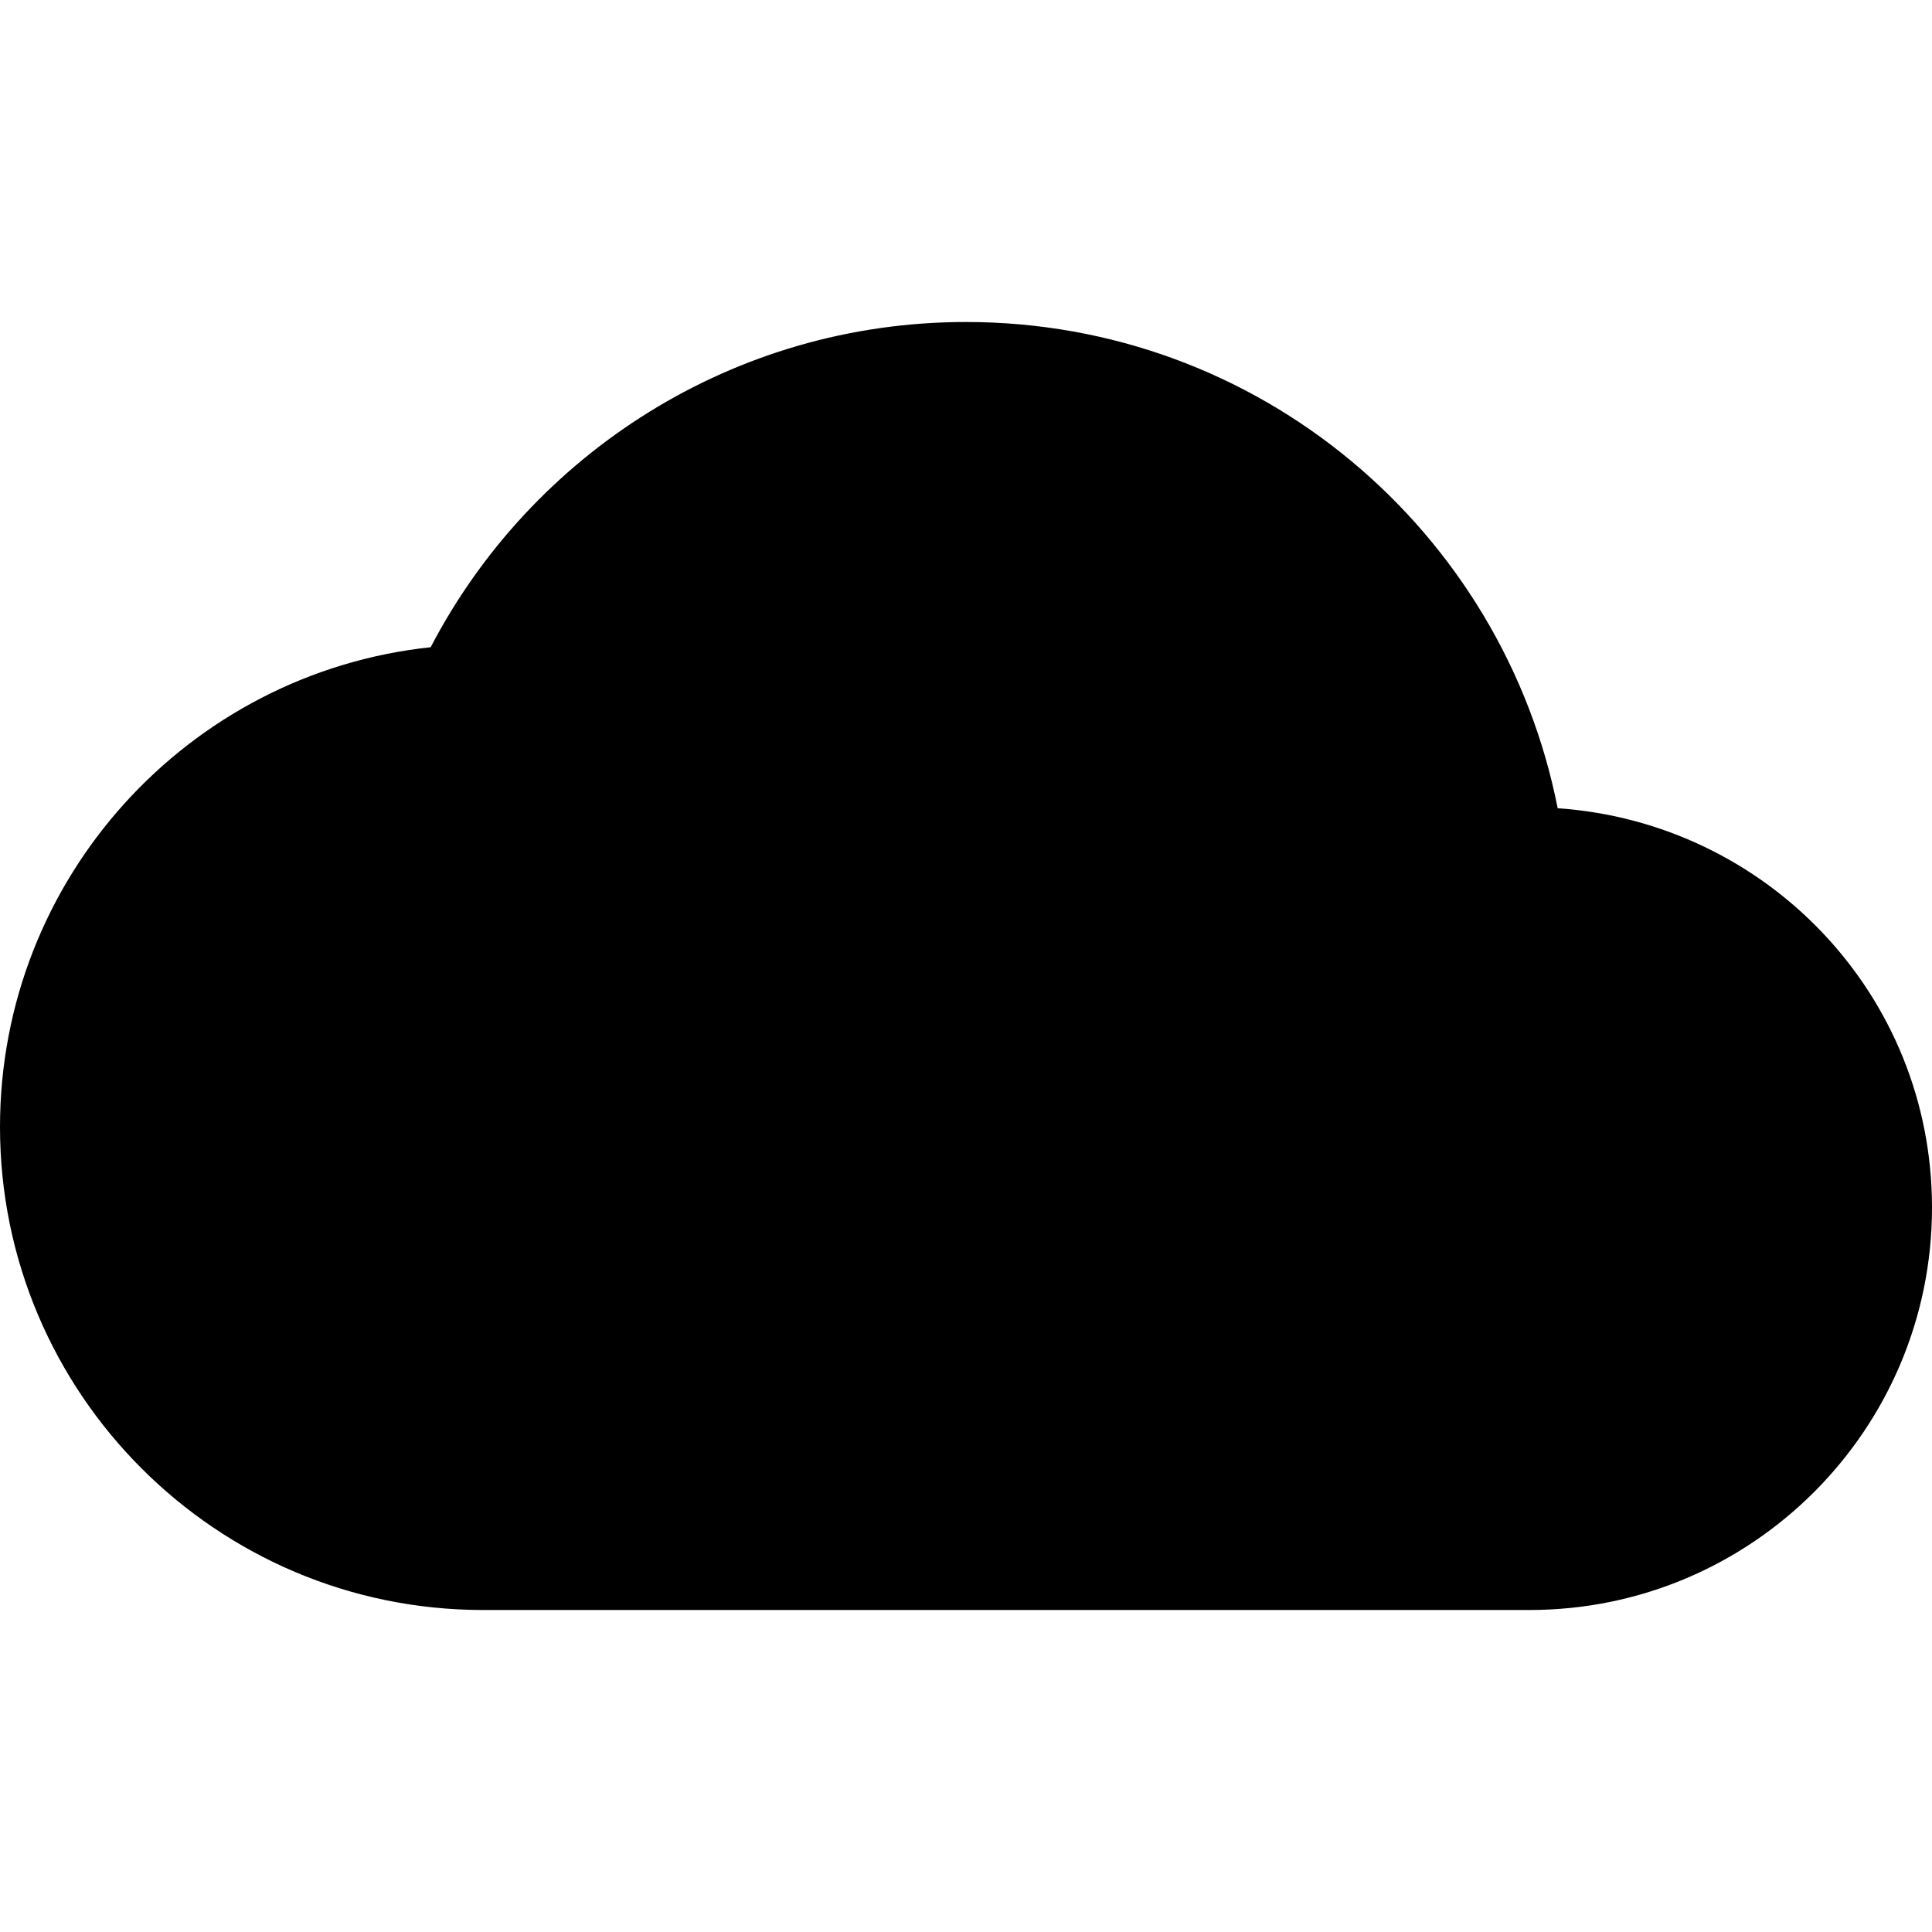
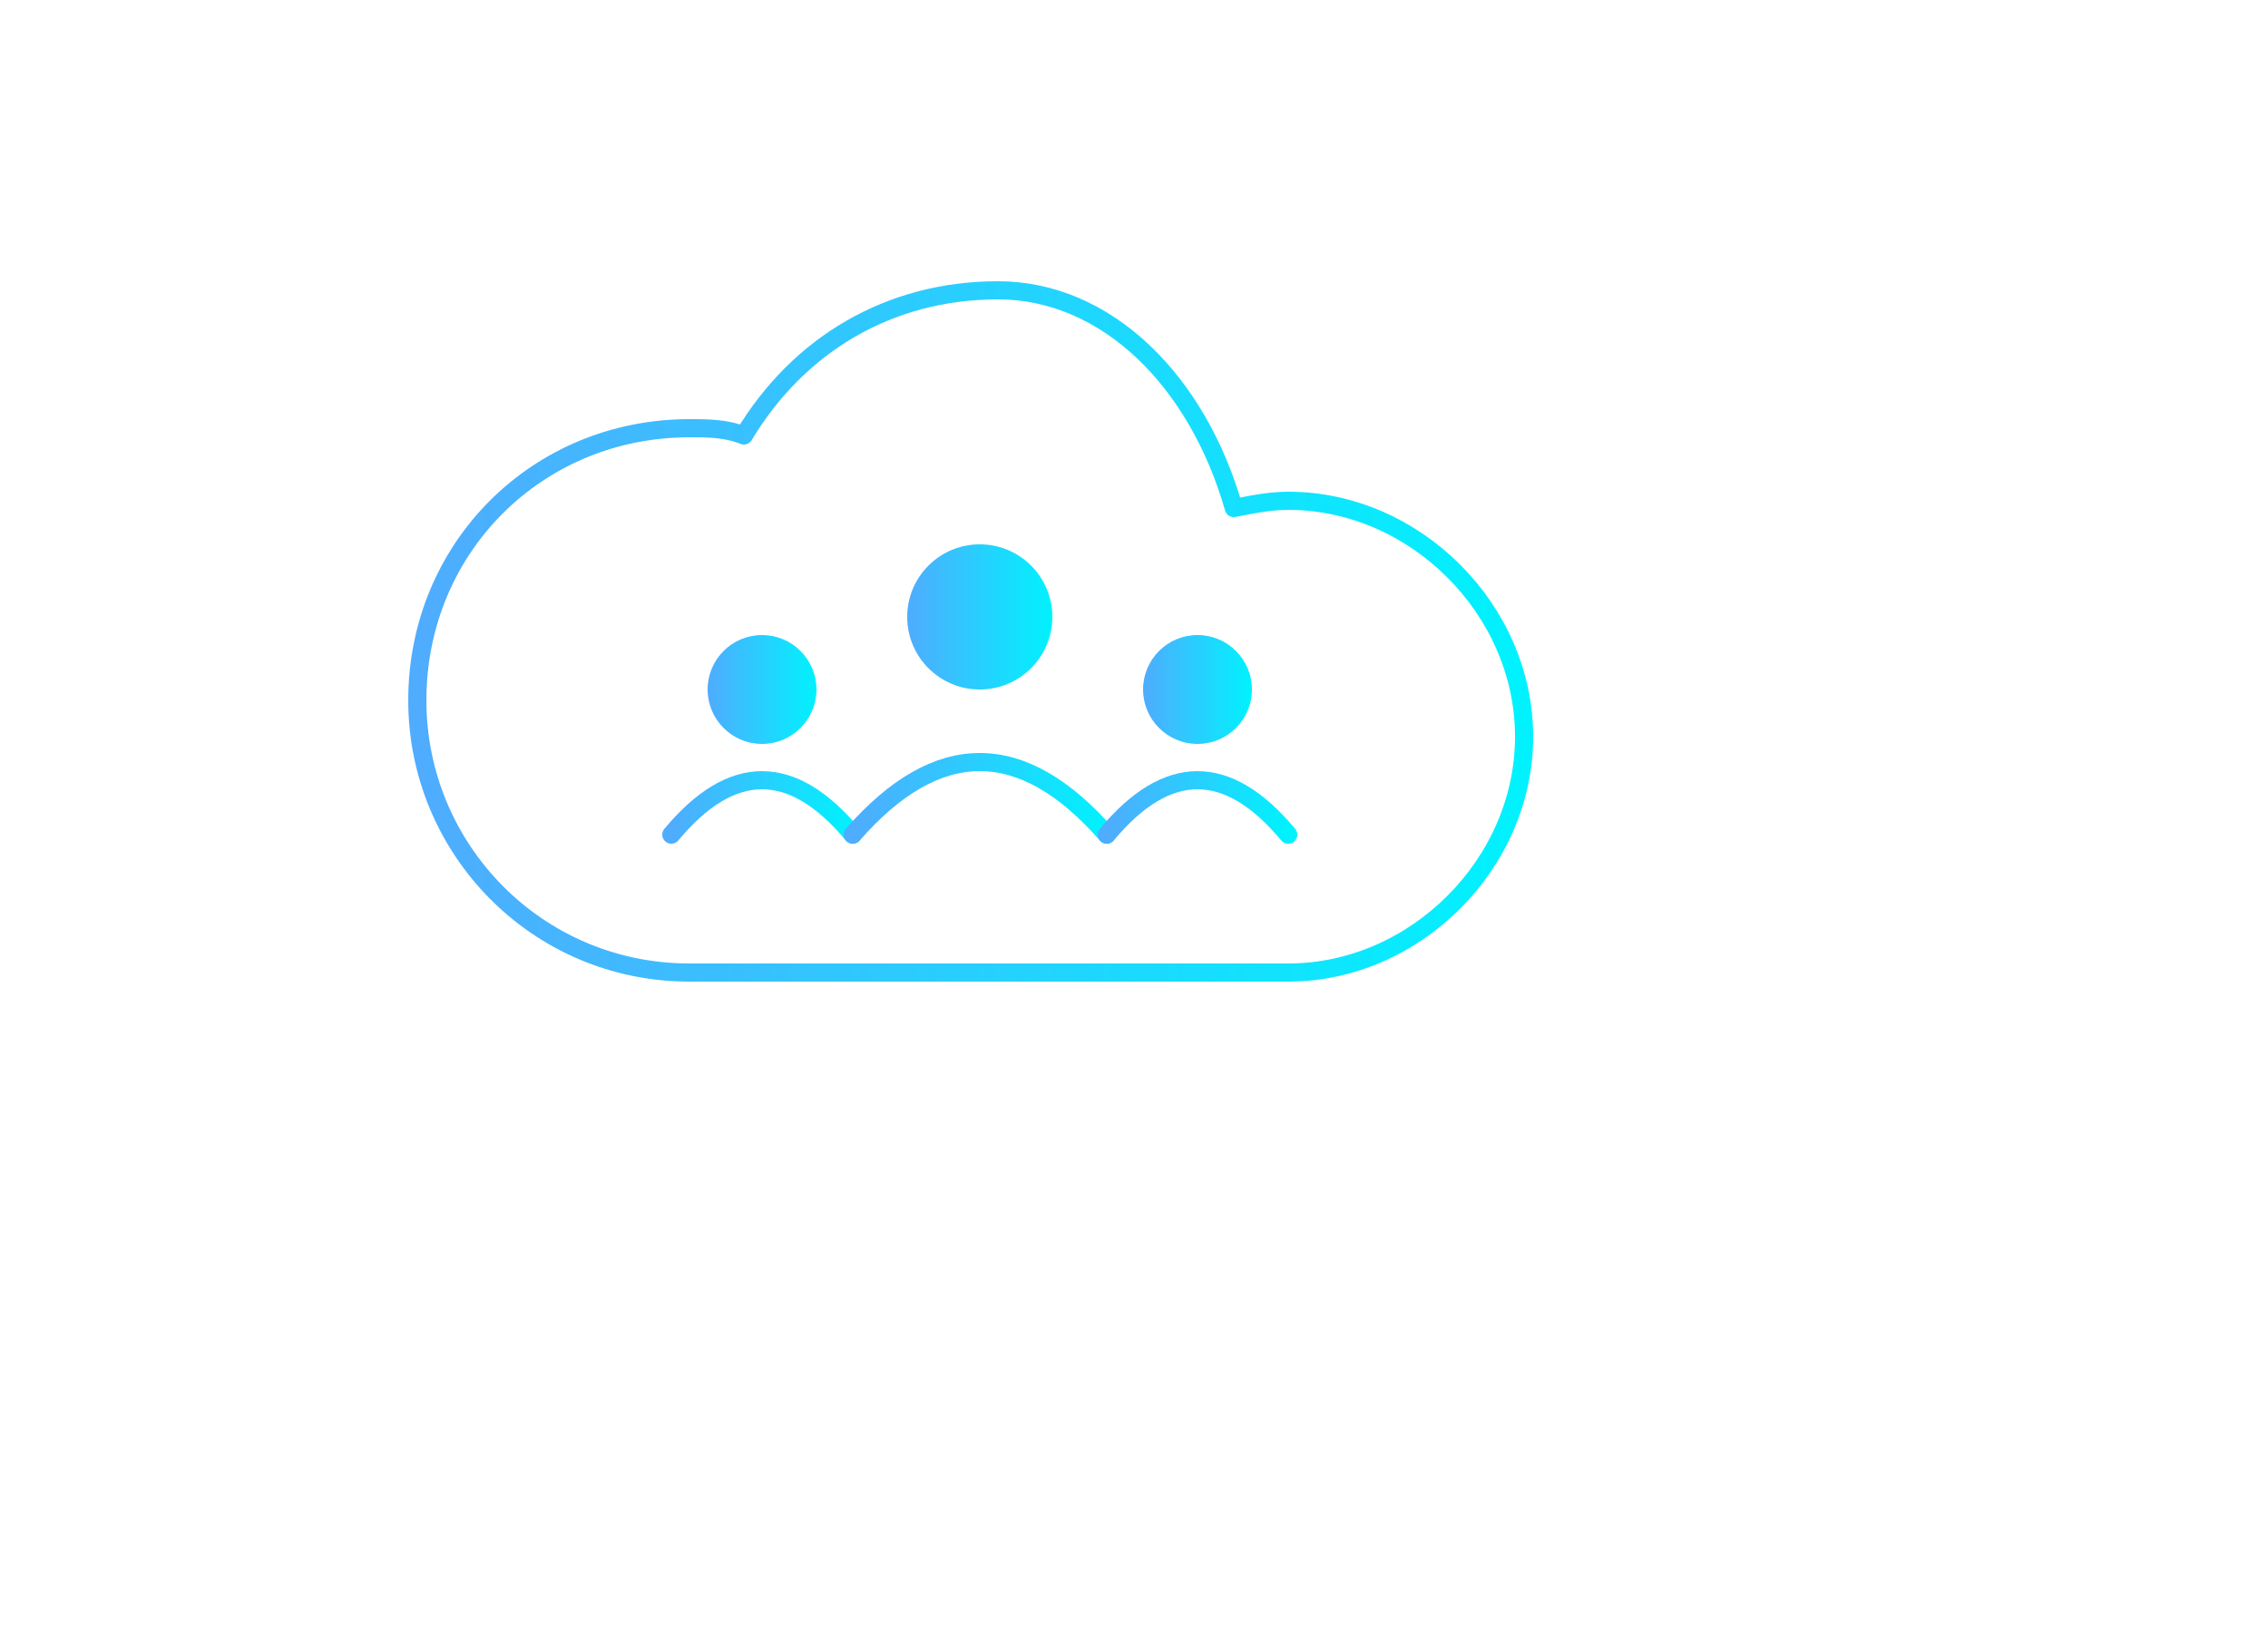
- <svg xmlns="http://www.w3.org/2000/svg" viewBox="0 0 24 24" fill="currentColor">
-   <path d="M19.35 10.04C18.67 6.59 15.64 4 12 4 9.11 4 6.6 5.64 5.35 8.04 2.34 8.36 0 10.91 0 14c0 3.31 2.69 6 6 6h13c2.76 0 5-2.24 5-5 0-2.64-2.05-4.78-4.65-4.96z" />
+ <svg xmlns="http://www.w3.org/2000/svg" viewBox="-10 0 250 180">
+   <defs>
+     <linearGradient id="cloudGradient" x1="0%" y1="0%" x2="100%" y2="0%">
+       <stop offset="0%" style="stop-color:#4facfe;stop-opacity:1" />
+       <stop offset="100%" style="stop-color:#00f2fe;stop-opacity:1" />
+     </linearGradient>
+   </defs>
+   <g transform="translate(0, 0) scale(0.4)">
+     <path d="M 250 80 C 220 80 195 95 180 120 C 175 118 170 118 165 118 C 123 118 90 151 90 193 C 90 234 123 268 165 268 L 330 268 C 365 268 395 238 395 203 C 395 168 365 138 330 138 C 325 138 320 139 315 140 C 305 105 280 80 250 80 Z" fill="none" stroke="url(#cloudGradient)" stroke-width="5" stroke-linecap="round" stroke-linejoin="round" />
+     <g fill="url(#cloudGradient)">
+       <circle cx="185" cy="190" r="15" />
+       <path d="M 160 230 Q 185 200 210 230" fill="none" stroke="url(#cloudGradient)" stroke-width="5" stroke-linecap="round" />
+       <circle cx="245" cy="170" r="20" />
+       <path d="M 210 230 Q 245 190 280 230" fill="none" stroke="url(#cloudGradient)" stroke-width="5" stroke-linecap="round" />
+       <circle cx="305" cy="190" r="15" />
+       <path d="M 280 230 Q 305 200 330 230" fill="none" stroke="url(#cloudGradient)" stroke-width="5" stroke-linecap="round" />
+     </g>
+   </g>
</svg>
